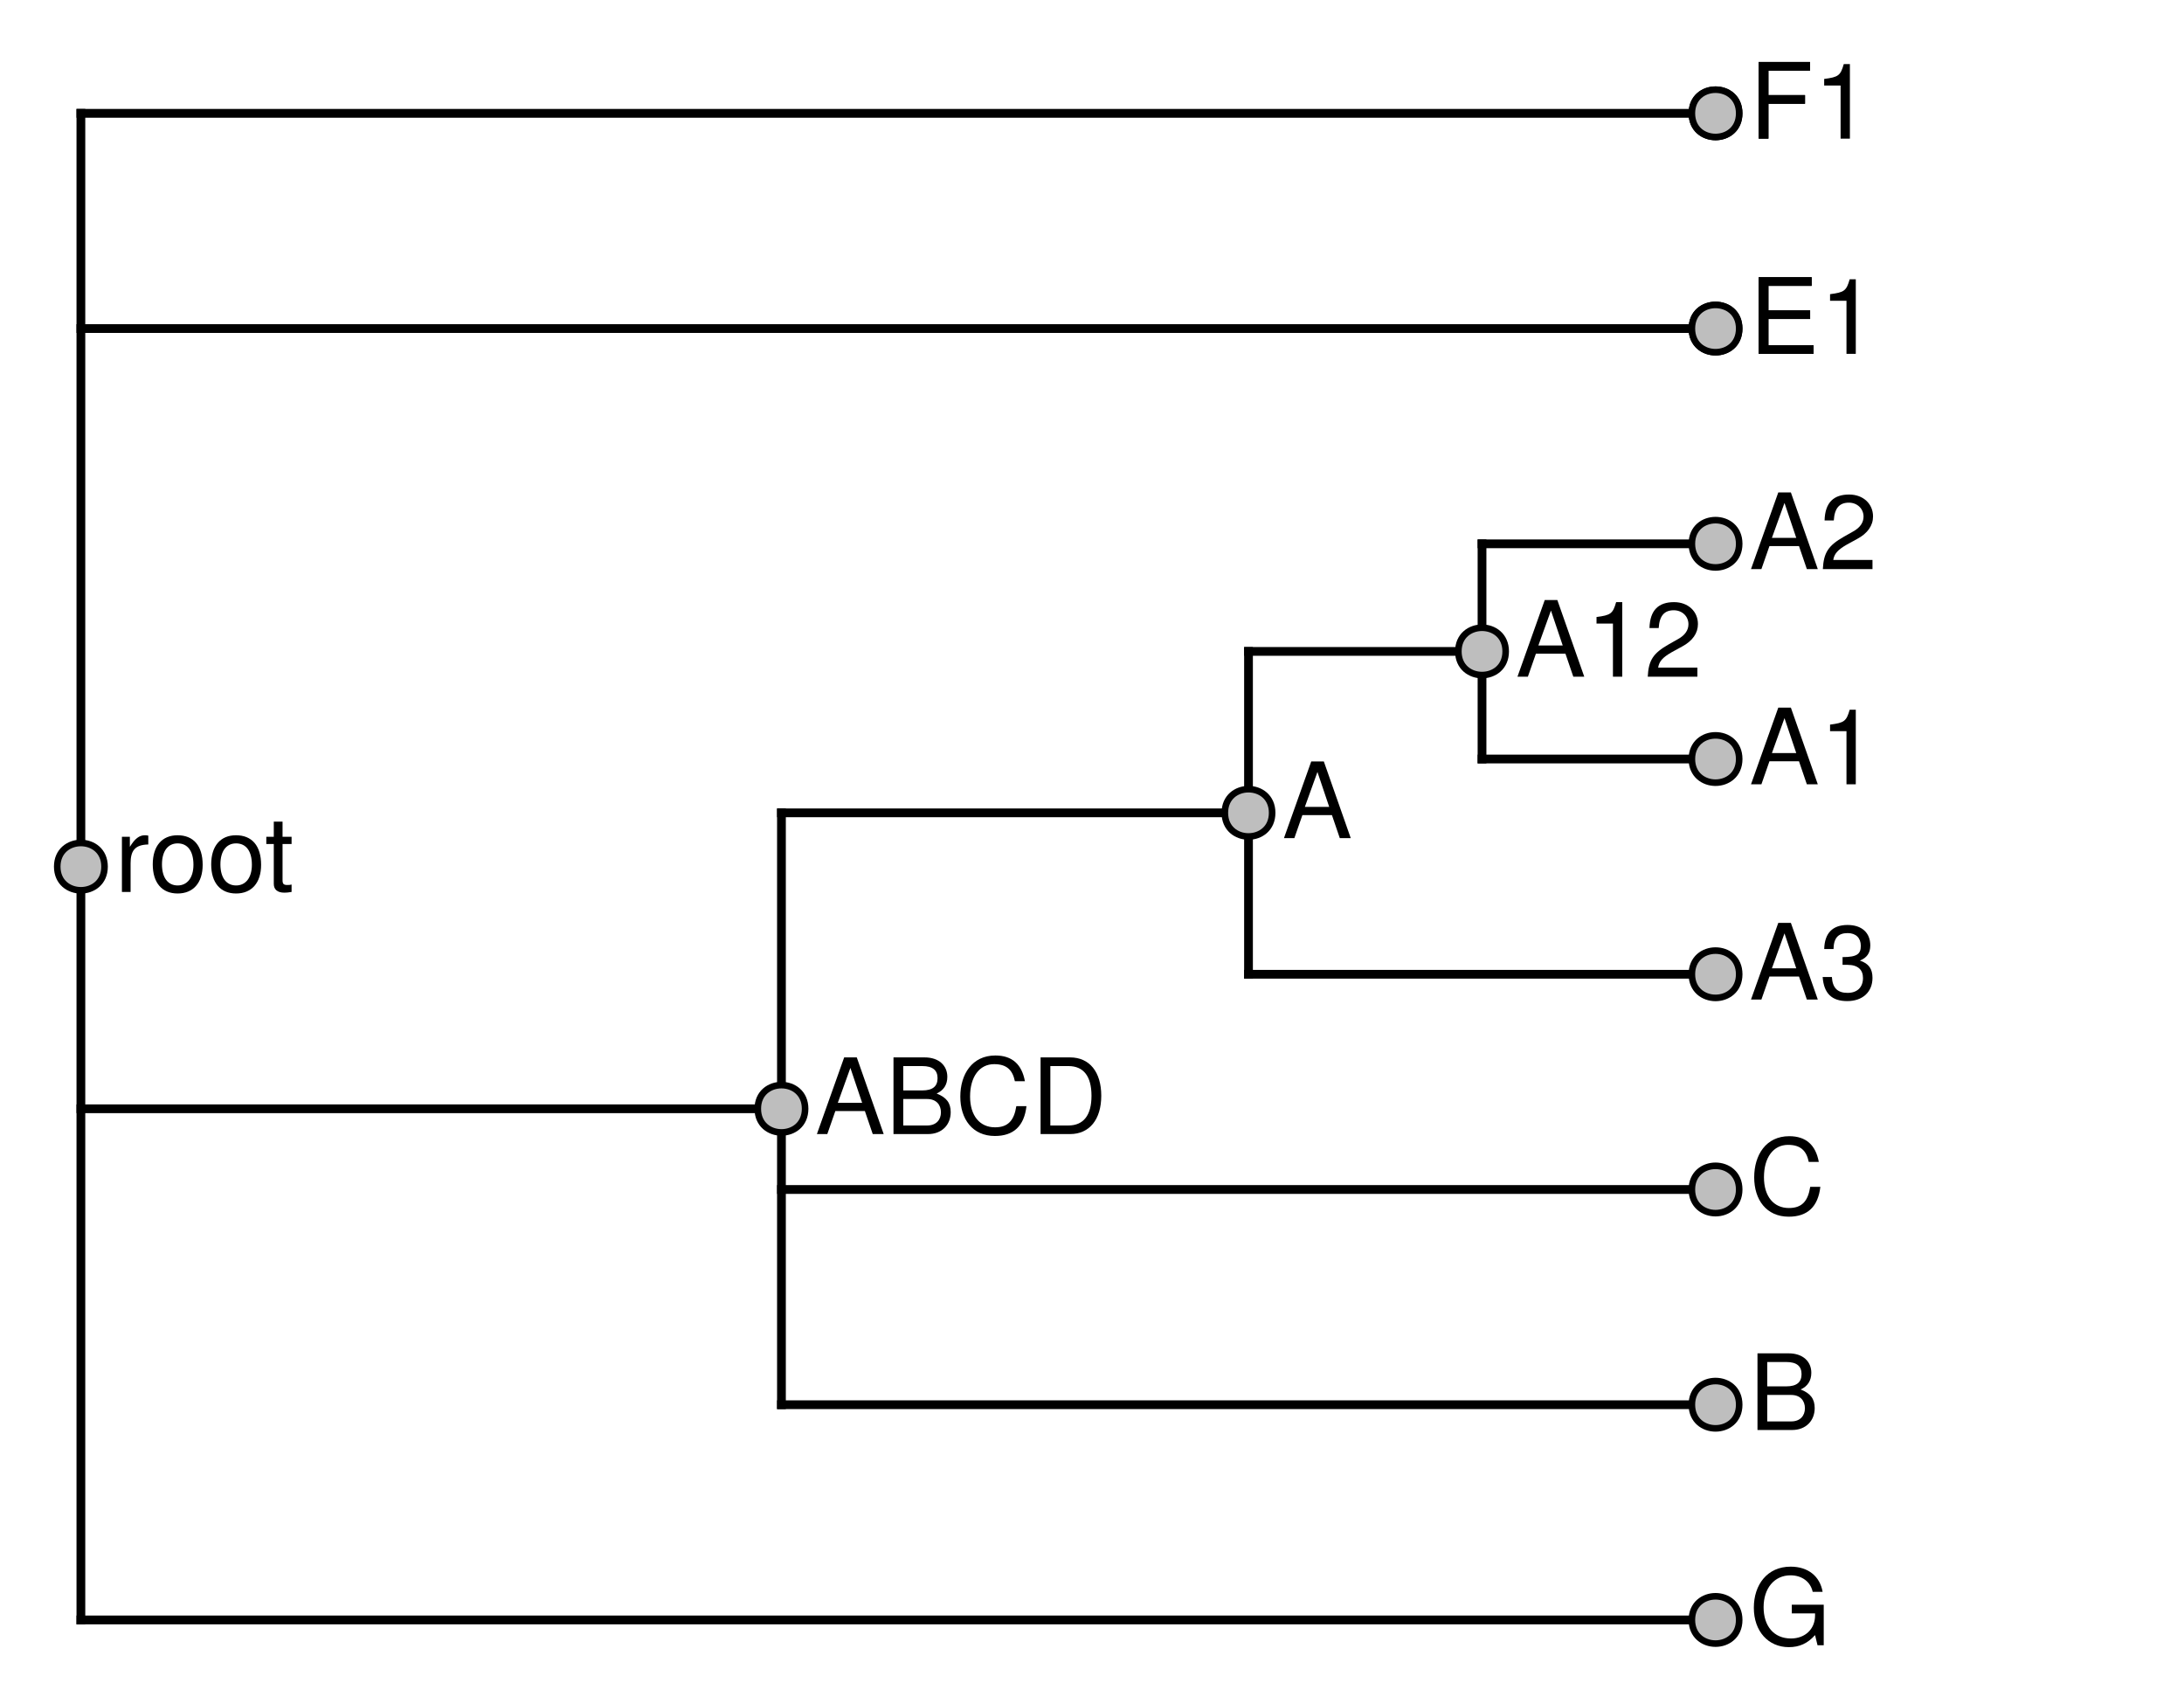
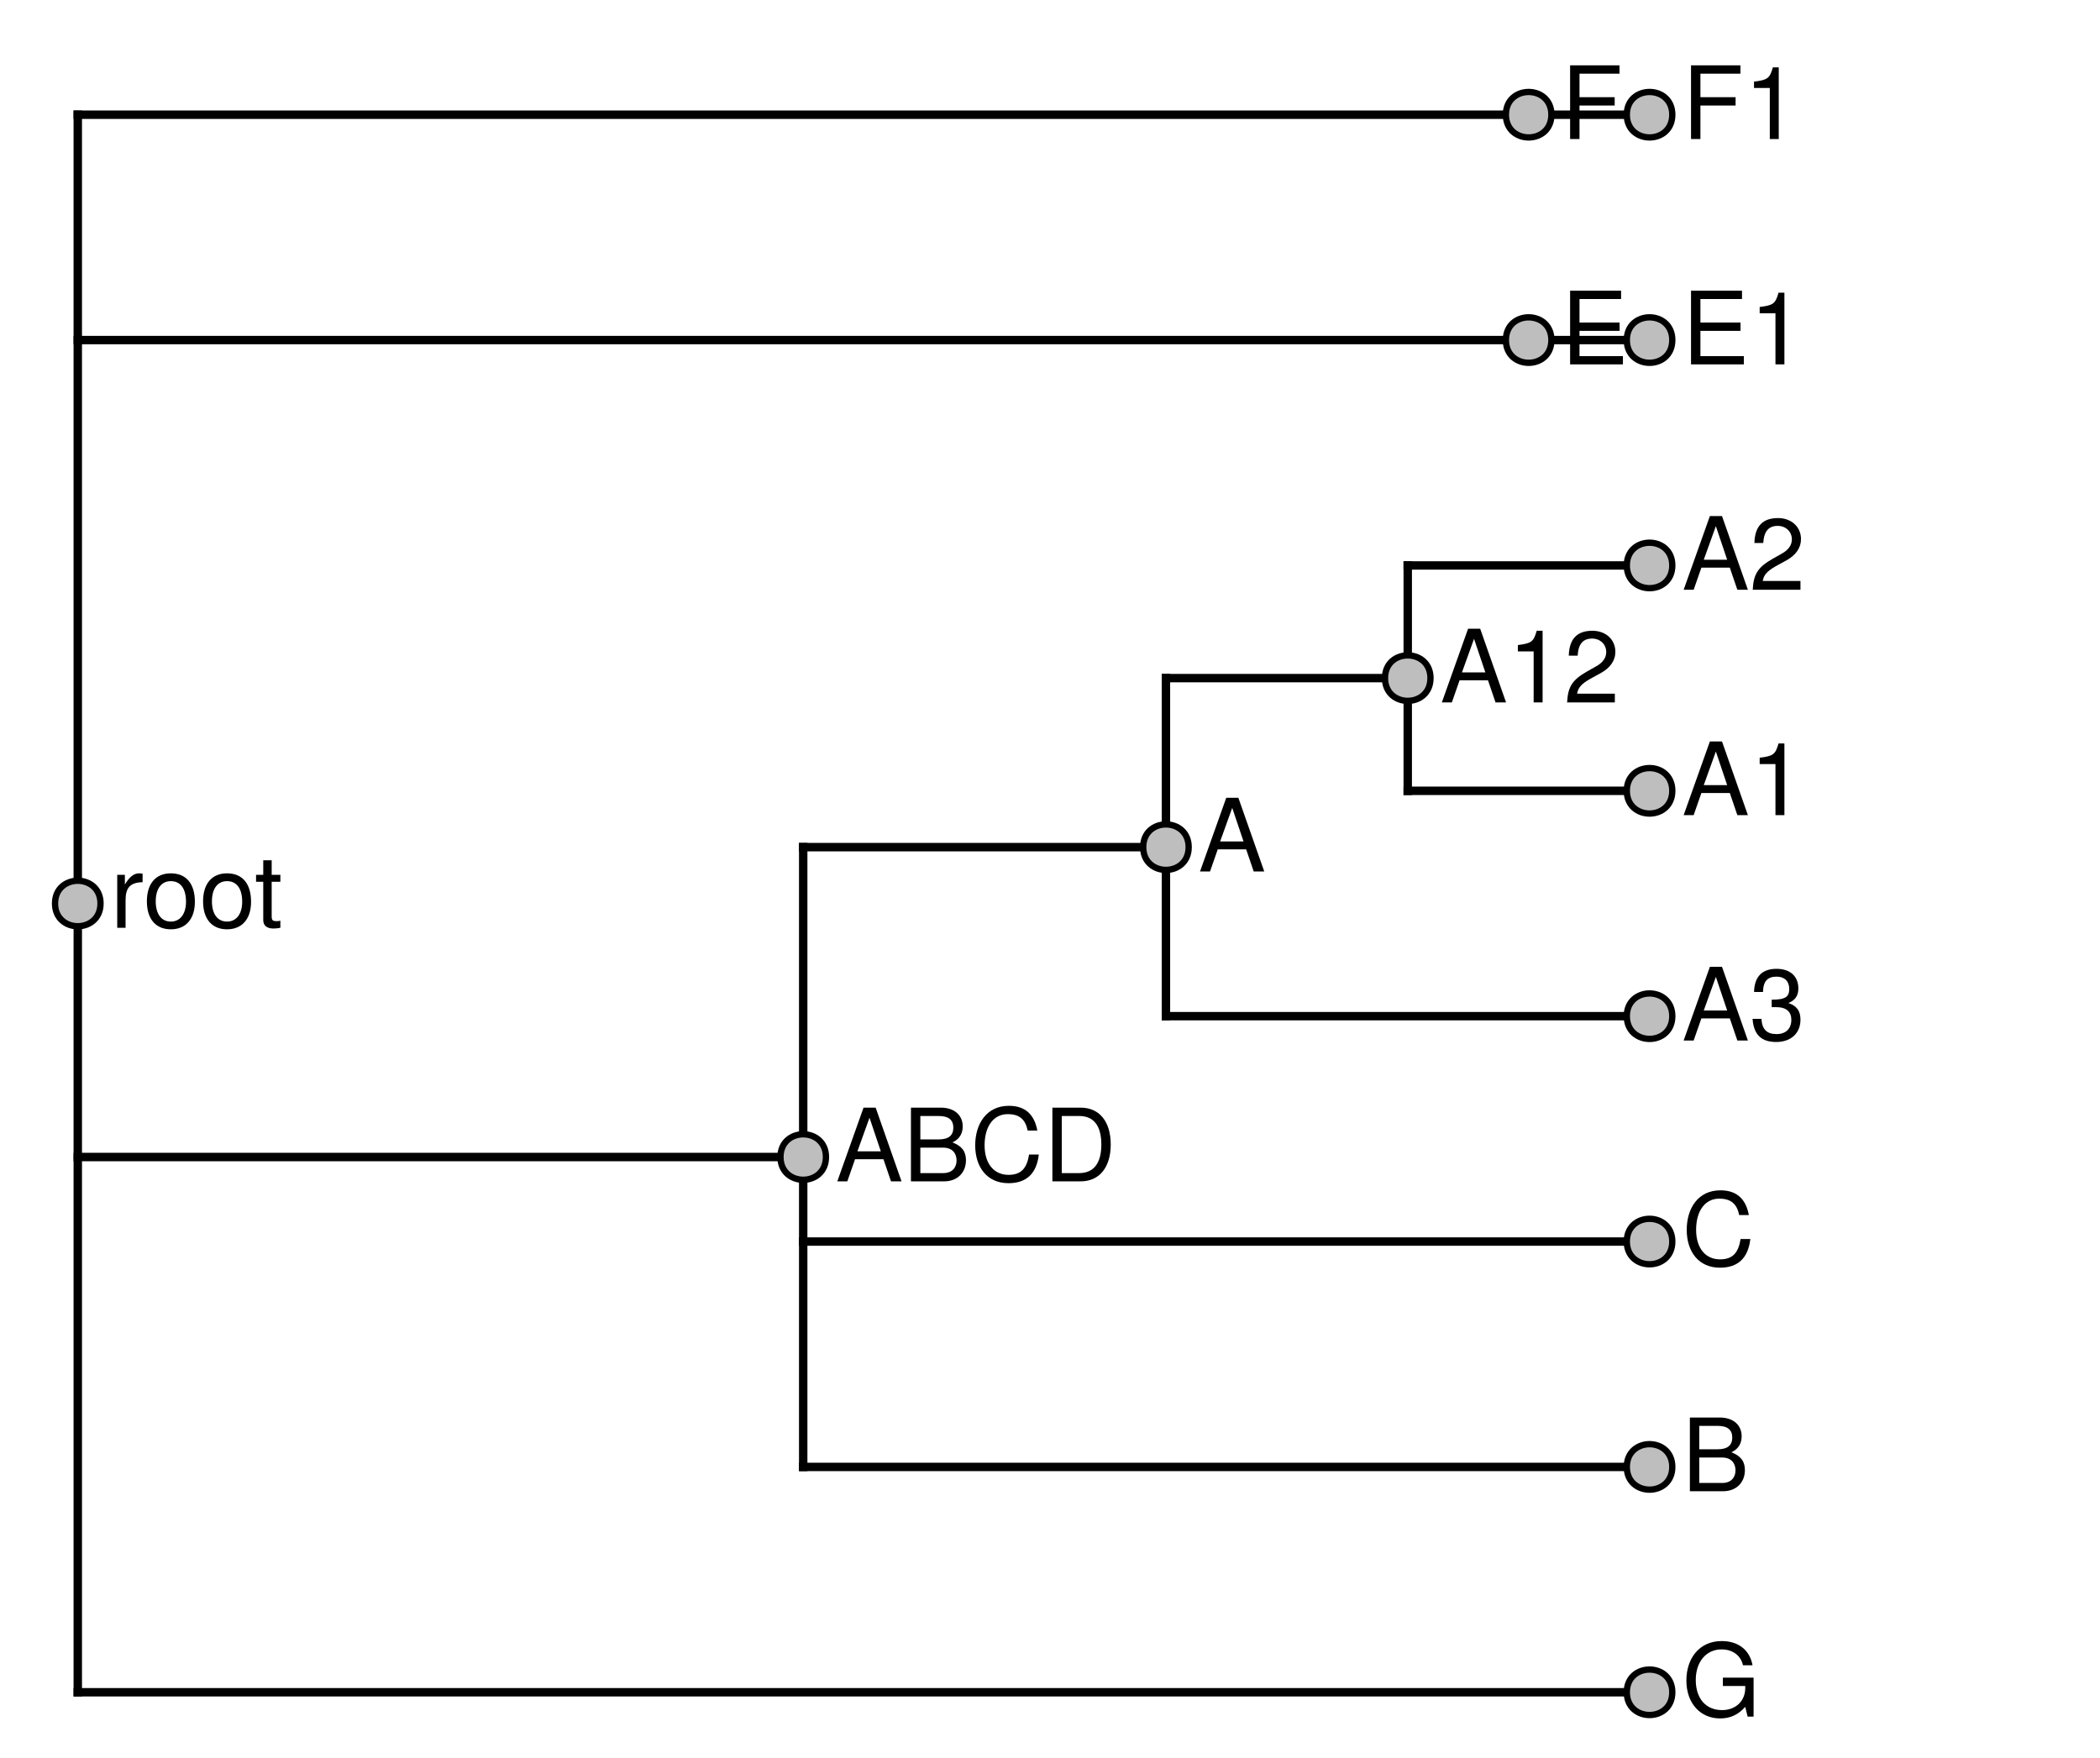
- <svg xmlns="http://www.w3.org/2000/svg" xmlns:xlink="http://www.w3.org/1999/xlink" width="374pt" height="288pt" viewBox="0 0 374 288" version="1.1">
+ <svg xmlns="http://www.w3.org/2000/svg" xmlns:xlink="http://www.w3.org/1999/xlink" width="374pt" height="313pt" viewBox="0 0 374 313" version="1.1">
  <defs>
    <g>
      <symbol overflow="visible" id="glyph0-0">
        <path style="stroke:none;" d="" />
      </symbol>
      <symbol overflow="visible" id="glyph0-1">
        <path style="stroke:none;" d="M 12.766 0 L 12.766 -6.938 L 7.297 -6.938 L 7.297 -5.453 L 11.281 -5.453 L 11.281 -5.094 C 11.281 -2.75 9.562 -1.156 7.156 -1.156 C 4.188 -1.156 2.469 -3.312 2.469 -6.516 C 2.469 -9.734 4.297 -11.969 7.078 -11.969 C 9.078 -11.969 10.516 -10.828 10.875 -9.141 L 12.578 -9.141 C 12.109 -11.812 10.094 -13.453 7.094 -13.453 C 3.078 -13.453 0.797 -10.344 0.797 -6.422 C 0.797 -2.391 3.266 0.328 6.797 0.328 C 8.594 0.328 10.016 -0.312 11.281 -1.734 L 11.703 0 Z M 12.766 0 " />
      </symbol>
      <symbol overflow="visible" id="glyph0-2">
        <path style="stroke:none;" d="M 11.219 -3.75 C 11.219 -5.328 10.5 -6.281 8.812 -6.938 C 10.016 -7.484 10.641 -8.453 10.641 -9.797 C 10.641 -11.703 9.234 -13.125 6.75 -13.125 L 1.422 -13.125 L 1.422 0 L 7.344 0 C 9.703 0 11.219 -1.578 11.219 -3.75 Z M 8.969 -9.562 C 8.969 -8.219 8.188 -7.469 6.344 -7.469 L 3.094 -7.469 L 3.094 -11.641 L 6.344 -11.641 C 8.188 -11.641 8.969 -10.891 8.969 -9.562 Z M 9.547 -3.719 C 9.547 -2.469 8.766 -1.469 7.188 -1.469 L 3.094 -1.469 L 3.094 -6 L 7.188 -6 C 8.766 -6 9.547 -5 9.547 -3.719 Z M 9.547 -3.719 " />
      </symbol>
      <symbol overflow="visible" id="glyph0-3">
        <path style="stroke:none;" d="M 12.188 -4.781 L 10.453 -4.781 C 10.062 -2.297 9.016 -1.156 6.797 -1.156 C 4.188 -1.156 2.531 -3.156 2.531 -6.422 C 2.531 -9.797 4.125 -11.969 6.656 -11.969 C 8.719 -11.969 9.797 -11.047 10.203 -9.047 L 11.922 -9.047 C 11.391 -11.938 9.734 -13.453 6.859 -13.453 C 2.875 -13.453 0.859 -10.234 0.859 -6.406 C 0.859 -2.578 2.938 0.328 6.781 0.328 C 9.984 0.328 11.797 -1.375 12.188 -4.781 Z M 12.188 -4.781 " />
      </symbol>
      <symbol overflow="visible" id="glyph0-4">
        <path style="stroke:none;" d="M 11.75 0 L 7.141 -13.125 L 4.984 -13.125 L 0.312 0 L 2.094 0 L 3.469 -3.938 L 8.531 -3.938 L 9.875 0 Z M 8.062 -5.344 L 3.891 -5.344 L 6.047 -11.328 Z M 8.062 -5.344 " />
      </symbol>
      <symbol overflow="visible" id="glyph0-5">
        <path style="stroke:none;" d="M 9.109 -3.703 C 9.109 -5.25 8.484 -6.156 6.953 -6.672 C 8.141 -7.141 8.734 -7.969 8.734 -9.25 C 8.734 -11.453 7.266 -12.766 4.844 -12.766 C 2.266 -12.766 0.906 -11.359 0.844 -8.641 L 2.438 -8.641 C 2.469 -10.531 3.234 -11.375 4.859 -11.375 C 6.266 -11.375 7.109 -10.547 7.109 -9.203 C 7.109 -7.828 6.516 -7.266 3.984 -7.266 L 3.984 -5.938 L 4.844 -5.938 C 6.594 -5.938 7.484 -5.109 7.484 -3.688 C 7.484 -2.094 6.5 -1.141 4.844 -1.141 C 3.109 -1.141 2.266 -2 2.156 -3.859 L 0.578 -3.859 C 0.781 -1.016 2.172 0.266 4.781 0.266 C 7.422 0.266 9.109 -1.297 9.109 -3.703 Z M 9.109 -3.703 " />
      </symbol>
      <symbol overflow="visible" id="glyph0-6">
        <path style="stroke:none;" d="M 6.25 0 L 6.25 -12.766 L 5.203 -12.766 C 4.641 -10.797 4.281 -10.531 1.844 -10.219 L 1.844 -9.094 L 4.656 -9.094 L 4.656 0 Z M 6.25 0 " />
      </symbol>
      <symbol overflow="visible" id="glyph0-7">
        <path style="stroke:none;" d="M 9.203 -9.016 C 9.203 -11.172 7.531 -12.766 5.109 -12.766 C 2.5 -12.766 0.984 -11.438 0.906 -8.328 L 2.484 -8.328 C 2.609 -10.469 3.484 -11.375 5.062 -11.375 C 6.5 -11.375 7.578 -10.344 7.578 -8.984 C 7.578 -7.969 6.984 -7.109 5.844 -6.469 L 4.188 -5.531 C 1.531 -4.016 0.75 -2.812 0.609 0 L 9.109 0 L 9.109 -1.562 L 2.391 -1.562 C 2.562 -2.609 3.125 -3.281 4.703 -4.188 L 6.5 -5.172 C 8.281 -6.125 9.203 -7.453 9.203 -9.016 Z M 9.203 -9.016 " />
      </symbol>
      <symbol overflow="visible" id="glyph0-8">
        <path style="stroke:none;" d="M 11.031 0 L 11.031 -1.469 L 3.297 -1.469 L 3.297 -5.969 L 10.438 -5.969 L 10.438 -7.453 L 3.297 -7.453 L 3.297 -11.641 L 10.703 -11.641 L 10.703 -13.125 L 1.625 -13.125 L 1.625 0 Z M 11.031 0 " />
      </symbol>
      <symbol overflow="visible" id="glyph0-9">
        <path style="stroke:none;" d="M 10.422 -11.641 L 10.422 -13.125 L 1.625 -13.125 L 1.625 0 L 3.297 0 L 3.297 -5.969 L 9.562 -5.969 L 9.562 -7.453 L 3.297 -7.453 L 3.297 -11.641 Z M 10.422 -11.641 " />
      </symbol>
      <symbol overflow="visible" id="glyph0-10">
        <path style="stroke:none;" d="M 5.781 -8.125 L 5.781 -9.641 C 5.531 -9.688 5.406 -9.703 5.203 -9.703 C 4.234 -9.703 3.484 -9.125 2.625 -7.719 L 2.625 -9.438 L 1.266 -9.438 L 1.266 0 L 2.75 0 L 2.75 -4.891 C 2.75 -7.016 3.453 -8.078 5.781 -8.125 Z M 5.781 -8.125 " />
      </symbol>
      <symbol overflow="visible" id="glyph0-11">
        <path style="stroke:none;" d="M 9.188 -4.641 C 9.188 -7.906 7.609 -9.703 4.891 -9.703 C 2.25 -9.703 0.641 -7.891 0.641 -4.719 C 0.641 -1.547 2.234 0.266 4.906 0.266 C 7.562 0.266 9.188 -1.547 9.188 -4.641 Z M 7.609 -4.656 C 7.609 -2.453 6.562 -1.109 4.906 -1.109 C 3.234 -1.109 2.219 -2.438 2.219 -4.719 C 2.219 -6.984 3.234 -8.312 4.906 -8.312 C 6.609 -8.312 7.609 -7 7.609 -4.656 Z M 7.609 -4.656 " />
      </symbol>
      <symbol overflow="visible" id="glyph0-12">
        <path style="stroke:none;" d="M 4.578 0 L 4.578 -1.266 C 4.375 -1.203 4.141 -1.188 3.859 -1.188 C 3.203 -1.188 3.031 -1.375 3.031 -2.031 L 3.031 -8.203 L 4.578 -8.203 L 4.578 -9.438 L 3.031 -9.438 L 3.031 -12.031 L 1.531 -12.031 L 1.531 -9.438 L 0.25 -9.438 L 0.25 -8.203 L 1.531 -8.203 L 1.531 -1.375 C 1.531 -0.406 2.172 0.125 3.344 0.125 C 3.703 0.125 4.062 0.094 4.578 0 Z M 4.578 0 " />
      </symbol>
      <symbol overflow="visible" id="glyph0-13">
        <path style="stroke:none;" d="M 12 -6.562 C 12 -10.641 9.984 -13.125 6.656 -13.125 L 1.609 -13.125 L 1.609 0 L 6.656 0 C 9.969 0 12 -2.484 12 -6.562 Z M 10.328 -6.547 C 10.328 -3.234 8.969 -1.469 6.375 -1.469 L 3.281 -1.469 L 3.281 -11.641 L 6.375 -11.641 C 8.969 -11.641 10.328 -9.906 10.328 -6.547 Z M 10.328 -6.547 " />
      </symbol>
    </g>
  </defs>
  <g id="surface1">
-     <rect x="0" y="0" width="374" height="288" style="fill:rgb(100%,100%,100%);fill-opacity:1;stroke:none;" />
-     <path style="fill:none;stroke-width:1.5;stroke-linecap:square;stroke-linejoin:round;stroke:rgb(0%,0%,0%);stroke-opacity:1;stroke-miterlimit:10;" d="M 13.852 277.332 L 293.777 277.332 " />
-     <path style="fill:none;stroke-width:1.5;stroke-linecap:square;stroke-linejoin:round;stroke:rgb(0%,0%,0%);stroke-opacity:1;stroke-miterlimit:10;" d="M 13.852 189.82 L 133.82 189.82 " />
-     <path style="fill:none;stroke-width:1.5;stroke-linecap:square;stroke-linejoin:round;stroke:rgb(0%,0%,0%);stroke-opacity:1;stroke-miterlimit:10;" d="M 133.82 240.484 L 293.777 240.484 " />
-     <path style="fill:none;stroke-width:1.5;stroke-linecap:square;stroke-linejoin:round;stroke:rgb(0%,0%,0%);stroke-opacity:1;stroke-miterlimit:10;" d="M 133.82 203.641 L 293.777 203.641 " />
-     <path style="fill:none;stroke-width:1.5;stroke-linecap:square;stroke-linejoin:round;stroke:rgb(0%,0%,0%);stroke-opacity:1;stroke-miterlimit:10;" d="M 133.82 139.156 L 213.801 139.156 " />
-     <path style="fill:none;stroke-width:1.5;stroke-linecap:square;stroke-linejoin:round;stroke:rgb(0%,0%,0%);stroke-opacity:1;stroke-miterlimit:10;" d="M 213.801 166.793 L 293.777 166.793 " />
-     <path style="fill:none;stroke-width:1.5;stroke-linecap:square;stroke-linejoin:round;stroke:rgb(0%,0%,0%);stroke-opacity:1;stroke-miterlimit:10;" d="M 213.801 111.52 L 253.789 111.52 " />
-     <path style="fill:none;stroke-width:1.5;stroke-linecap:square;stroke-linejoin:round;stroke:rgb(0%,0%,0%);stroke-opacity:1;stroke-miterlimit:10;" d="M 253.789 129.945 L 293.777 129.945 " />
-     <path style="fill:none;stroke-width:1.5;stroke-linecap:square;stroke-linejoin:round;stroke:rgb(0%,0%,0%);stroke-opacity:1;stroke-miterlimit:10;" d="M 253.789 93.098 L 293.777 93.098 " />
-     <path style="fill:none;stroke-width:1.5;stroke-linecap:square;stroke-linejoin:round;stroke:rgb(0%,0%,0%);stroke-opacity:1;stroke-miterlimit:10;" d="M 13.852 56.25 L 293.777 56.25 " />
-     <path style="fill:none;stroke-width:1.5;stroke-linecap:square;stroke-linejoin:round;stroke:rgb(0%,0%,0%);stroke-opacity:1;stroke-miterlimit:10;" d="M 293.777 56.25 L 293.777 56.25 " />
-     <path style="fill:none;stroke-width:1.5;stroke-linecap:square;stroke-linejoin:round;stroke:rgb(0%,0%,0%);stroke-opacity:1;stroke-miterlimit:10;" d="M 13.852 19.402 L 293.777 19.402 " />
-     <path style="fill:none;stroke-width:1.5;stroke-linecap:square;stroke-linejoin:round;stroke:rgb(0%,0%,0%);stroke-opacity:1;stroke-miterlimit:10;" d="M 293.777 19.402 L 293.777 19.402 " />
-     <path style="fill:none;stroke-width:1.5;stroke-linecap:square;stroke-linejoin:round;stroke:rgb(0%,0%,0%);stroke-opacity:1;stroke-miterlimit:10;" d="M 13.852 277.332 L 13.852 19.402 " />
-     <path style="fill:none;stroke-width:1.5;stroke-linecap:square;stroke-linejoin:round;stroke:rgb(0%,0%,0%);stroke-opacity:1;stroke-miterlimit:10;" d="M 133.82 240.484 L 133.82 139.156 " />
-     <path style="fill:none;stroke-width:1.5;stroke-linecap:square;stroke-linejoin:round;stroke:rgb(0%,0%,0%);stroke-opacity:1;stroke-miterlimit:10;" d="M 213.801 166.793 L 213.801 111.52 " />
-     <path style="fill:none;stroke-width:1.5;stroke-linecap:square;stroke-linejoin:round;stroke:rgb(0%,0%,0%);stroke-opacity:1;stroke-miterlimit:10;" d="M 253.789 129.945 L 253.789 93.098 " />
-     <path style="fill-rule:nonzero;fill:rgb(74.51%,74.51%,74.51%);fill-opacity:1;stroke-width:1.125;stroke-linecap:round;stroke-linejoin:round;stroke:rgb(0%,0%,0%);stroke-opacity:1;stroke-miterlimit:10;" d="M 297.828 277.332 C 297.828 282.734 289.727 282.734 289.727 277.332 C 289.727 271.934 297.828 271.934 297.828 277.332 " />
-     <path style="fill-rule:nonzero;fill:rgb(74.51%,74.51%,74.51%);fill-opacity:1;stroke-width:1.125;stroke-linecap:round;stroke-linejoin:round;stroke:rgb(0%,0%,0%);stroke-opacity:1;stroke-miterlimit:10;" d="M 137.871 189.82 C 137.871 195.223 129.77 195.223 129.77 189.82 C 129.77 184.422 137.871 184.422 137.871 189.82 " />
-     <path style="fill-rule:nonzero;fill:rgb(74.51%,74.51%,74.51%);fill-opacity:1;stroke-width:1.125;stroke-linecap:round;stroke-linejoin:round;stroke:rgb(0%,0%,0%);stroke-opacity:1;stroke-miterlimit:10;" d="M 297.828 240.484 C 297.828 245.887 289.727 245.887 289.727 240.484 C 289.727 235.086 297.828 235.086 297.828 240.484 " />
-     <path style="fill-rule:nonzero;fill:rgb(74.51%,74.51%,74.51%);fill-opacity:1;stroke-width:1.125;stroke-linecap:round;stroke-linejoin:round;stroke:rgb(0%,0%,0%);stroke-opacity:1;stroke-miterlimit:10;" d="M 297.828 203.641 C 297.828 209.039 289.727 209.039 289.727 203.641 C 289.727 198.238 297.828 198.238 297.828 203.641 " />
-     <path style="fill-rule:nonzero;fill:rgb(74.51%,74.51%,74.51%);fill-opacity:1;stroke-width:1.125;stroke-linecap:round;stroke-linejoin:round;stroke:rgb(0%,0%,0%);stroke-opacity:1;stroke-miterlimit:10;" d="M 217.848 139.156 C 217.848 144.555 209.75 144.555 209.75 139.156 C 209.75 133.758 217.848 133.758 217.848 139.156 " />
-     <path style="fill-rule:nonzero;fill:rgb(74.51%,74.51%,74.51%);fill-opacity:1;stroke-width:1.125;stroke-linecap:round;stroke-linejoin:round;stroke:rgb(0%,0%,0%);stroke-opacity:1;stroke-miterlimit:10;" d="M 297.828 166.793 C 297.828 172.191 289.727 172.191 289.727 166.793 C 289.727 161.391 297.828 161.391 297.828 166.793 " />
-     <path style="fill-rule:nonzero;fill:rgb(74.51%,74.51%,74.51%);fill-opacity:1;stroke-width:1.125;stroke-linecap:round;stroke-linejoin:round;stroke:rgb(0%,0%,0%);stroke-opacity:1;stroke-miterlimit:10;" d="M 257.84 111.52 C 257.84 116.922 249.738 116.922 249.738 111.52 C 249.738 106.121 257.84 106.121 257.84 111.52 " />
-     <path style="fill-rule:nonzero;fill:rgb(74.51%,74.51%,74.51%);fill-opacity:1;stroke-width:1.125;stroke-linecap:round;stroke-linejoin:round;stroke:rgb(0%,0%,0%);stroke-opacity:1;stroke-miterlimit:10;" d="M 297.828 129.945 C 297.828 135.344 289.727 135.344 289.727 129.945 C 289.727 124.543 297.828 124.543 297.828 129.945 " />
-     <path style="fill-rule:nonzero;fill:rgb(74.51%,74.51%,74.51%);fill-opacity:1;stroke-width:1.125;stroke-linecap:round;stroke-linejoin:round;stroke:rgb(0%,0%,0%);stroke-opacity:1;stroke-miterlimit:10;" d="M 297.828 93.098 C 297.828 98.496 289.727 98.496 289.727 93.098 C 289.727 87.699 297.828 87.699 297.828 93.098 " />
-     <path style="fill-rule:nonzero;fill:rgb(74.51%,74.51%,74.51%);fill-opacity:1;stroke-width:1.125;stroke-linecap:round;stroke-linejoin:round;stroke:rgb(0%,0%,0%);stroke-opacity:1;stroke-miterlimit:10;" d="M 297.828 56.25 C 297.828 61.648 289.727 61.648 289.727 56.25 C 289.727 50.852 297.828 50.852 297.828 56.25 " />
-     <path style="fill-rule:nonzero;fill:rgb(74.51%,74.51%,74.51%);fill-opacity:1;stroke-width:1.125;stroke-linecap:round;stroke-linejoin:round;stroke:rgb(0%,0%,0%);stroke-opacity:1;stroke-miterlimit:10;" d="M 297.828 56.25 C 297.828 61.648 289.727 61.648 289.727 56.25 C 289.727 50.852 297.828 50.852 297.828 56.25 " />
-     <path style="fill-rule:nonzero;fill:rgb(74.51%,74.51%,74.51%);fill-opacity:1;stroke-width:1.125;stroke-linecap:round;stroke-linejoin:round;stroke:rgb(0%,0%,0%);stroke-opacity:1;stroke-miterlimit:10;" d="M 297.828 19.402 C 297.828 24.805 289.727 24.805 289.727 19.402 C 289.727 14.004 297.828 14.004 297.828 19.402 " />
-     <path style="fill-rule:nonzero;fill:rgb(74.51%,74.51%,74.51%);fill-opacity:1;stroke-width:1.125;stroke-linecap:round;stroke-linejoin:round;stroke:rgb(0%,0%,0%);stroke-opacity:1;stroke-miterlimit:10;" d="M 297.828 19.402 C 297.828 24.805 289.727 24.805 289.727 19.402 C 289.727 14.004 297.828 14.004 297.828 19.402 " />
+     <rect x="0" y="0" width="374" height="313" style="fill:rgb(100%,100%,100%);fill-opacity:1;stroke:none;" />
+     <path style="fill:none;stroke-width:1.5;stroke-linecap:square;stroke-linejoin:round;stroke:rgb(0%,0%,0%);stroke-opacity:1;stroke-miterlimit:10;" d="M 13.852 301.406 L 293.777 301.406 " />
+     <path style="fill:none;stroke-width:1.5;stroke-linecap:square;stroke-linejoin:round;stroke:rgb(0%,0%,0%);stroke-opacity:1;stroke-miterlimit:10;" d="M 13.852 206.074 L 143.047 206.074 " />
+     <path style="fill:none;stroke-width:1.5;stroke-linecap:square;stroke-linejoin:round;stroke:rgb(0%,0%,0%);stroke-opacity:1;stroke-miterlimit:10;" d="M 143.047 261.27 L 293.777 261.27 " />
+     <path style="fill:none;stroke-width:1.5;stroke-linecap:square;stroke-linejoin:round;stroke:rgb(0%,0%,0%);stroke-opacity:1;stroke-miterlimit:10;" d="M 143.047 221.129 L 293.777 221.129 " />
+     <path style="fill:none;stroke-width:1.5;stroke-linecap:square;stroke-linejoin:round;stroke:rgb(0%,0%,0%);stroke-opacity:1;stroke-miterlimit:10;" d="M 143.047 150.883 L 207.648 150.883 " />
+     <path style="fill:none;stroke-width:1.5;stroke-linecap:square;stroke-linejoin:round;stroke:rgb(0%,0%,0%);stroke-opacity:1;stroke-miterlimit:10;" d="M 207.648 180.988 L 293.777 180.988 " />
+     <path style="fill:none;stroke-width:1.5;stroke-linecap:square;stroke-linejoin:round;stroke:rgb(0%,0%,0%);stroke-opacity:1;stroke-miterlimit:10;" d="M 207.648 120.777 L 250.711 120.777 " />
+     <path style="fill:none;stroke-width:1.5;stroke-linecap:square;stroke-linejoin:round;stroke:rgb(0%,0%,0%);stroke-opacity:1;stroke-miterlimit:10;" d="M 250.711 140.848 L 293.777 140.848 " />
+     <path style="fill:none;stroke-width:1.5;stroke-linecap:square;stroke-linejoin:round;stroke:rgb(0%,0%,0%);stroke-opacity:1;stroke-miterlimit:10;" d="M 250.711 100.711 L 293.777 100.711 " />
+     <path style="fill:none;stroke-width:1.5;stroke-linecap:square;stroke-linejoin:round;stroke:rgb(0%,0%,0%);stroke-opacity:1;stroke-miterlimit:10;" d="M 13.852 60.57 L 272.246 60.57 " />
+     <path style="fill:none;stroke-width:1.5;stroke-linecap:square;stroke-linejoin:round;stroke:rgb(0%,0%,0%);stroke-opacity:1;stroke-miterlimit:10;" d="M 272.246 60.57 L 293.777 60.57 " />
+     <path style="fill:none;stroke-width:1.5;stroke-linecap:square;stroke-linejoin:round;stroke:rgb(0%,0%,0%);stroke-opacity:1;stroke-miterlimit:10;" d="M 13.852 20.43 L 272.246 20.43 " />
+     <path style="fill:none;stroke-width:1.5;stroke-linecap:square;stroke-linejoin:round;stroke:rgb(0%,0%,0%);stroke-opacity:1;stroke-miterlimit:10;" d="M 272.246 20.43 L 293.777 20.43 " />
+     <path style="fill:none;stroke-width:1.5;stroke-linecap:square;stroke-linejoin:round;stroke:rgb(0%,0%,0%);stroke-opacity:1;stroke-miterlimit:10;" d="M 13.852 301.406 L 13.852 20.43 " />
+     <path style="fill:none;stroke-width:1.5;stroke-linecap:square;stroke-linejoin:round;stroke:rgb(0%,0%,0%);stroke-opacity:1;stroke-miterlimit:10;" d="M 143.047 261.27 L 143.047 150.883 " />
+     <path style="fill:none;stroke-width:1.5;stroke-linecap:square;stroke-linejoin:round;stroke:rgb(0%,0%,0%);stroke-opacity:1;stroke-miterlimit:10;" d="M 207.648 180.988 L 207.648 120.777 " />
+     <path style="fill:none;stroke-width:1.5;stroke-linecap:square;stroke-linejoin:round;stroke:rgb(0%,0%,0%);stroke-opacity:1;stroke-miterlimit:10;" d="M 250.711 140.848 L 250.711 100.711 " />
+     <path style="fill-rule:nonzero;fill:rgb(74.51%,74.51%,74.51%);fill-opacity:1;stroke-width:1.125;stroke-linecap:round;stroke-linejoin:round;stroke:rgb(0%,0%,0%);stroke-opacity:1;stroke-miterlimit:10;" d="M 297.828 301.406 C 297.828 306.809 289.727 306.809 289.727 301.406 C 289.727 296.008 297.828 296.008 297.828 301.406 " />
+     <path style="fill-rule:nonzero;fill:rgb(74.51%,74.51%,74.51%);fill-opacity:1;stroke-width:1.125;stroke-linecap:round;stroke-linejoin:round;stroke:rgb(0%,0%,0%);stroke-opacity:1;stroke-miterlimit:10;" d="M 147.098 206.074 C 147.098 211.477 139 211.477 139 206.074 C 139 200.676 147.098 200.676 147.098 206.074 " />
+     <path style="fill-rule:nonzero;fill:rgb(74.51%,74.51%,74.51%);fill-opacity:1;stroke-width:1.125;stroke-linecap:round;stroke-linejoin:round;stroke:rgb(0%,0%,0%);stroke-opacity:1;stroke-miterlimit:10;" d="M 297.828 261.27 C 297.828 266.668 289.727 266.668 289.727 261.27 C 289.727 255.867 297.828 255.867 297.828 261.27 " />
+     <path style="fill-rule:nonzero;fill:rgb(74.51%,74.51%,74.51%);fill-opacity:1;stroke-width:1.125;stroke-linecap:round;stroke-linejoin:round;stroke:rgb(0%,0%,0%);stroke-opacity:1;stroke-miterlimit:10;" d="M 297.828 221.129 C 297.828 226.527 289.727 226.527 289.727 221.129 C 289.727 215.727 297.828 215.727 297.828 221.129 " />
+     <path style="fill-rule:nonzero;fill:rgb(74.51%,74.51%,74.51%);fill-opacity:1;stroke-width:1.125;stroke-linecap:round;stroke-linejoin:round;stroke:rgb(0%,0%,0%);stroke-opacity:1;stroke-miterlimit:10;" d="M 211.695 150.883 C 211.695 156.285 203.598 156.285 203.598 150.883 C 203.598 145.484 211.695 145.484 211.695 150.883 " />
+     <path style="fill-rule:nonzero;fill:rgb(74.51%,74.51%,74.51%);fill-opacity:1;stroke-width:1.125;stroke-linecap:round;stroke-linejoin:round;stroke:rgb(0%,0%,0%);stroke-opacity:1;stroke-miterlimit:10;" d="M 297.828 180.988 C 297.828 186.387 289.727 186.387 289.727 180.988 C 289.727 175.59 297.828 175.59 297.828 180.988 " />
+     <path style="fill-rule:nonzero;fill:rgb(74.51%,74.51%,74.51%);fill-opacity:1;stroke-width:1.125;stroke-linecap:round;stroke-linejoin:round;stroke:rgb(0%,0%,0%);stroke-opacity:1;stroke-miterlimit:10;" d="M 254.762 120.777 C 254.762 126.18 246.664 126.18 246.664 120.777 C 246.664 115.379 254.762 115.379 254.762 120.777 " />
+     <path style="fill-rule:nonzero;fill:rgb(74.51%,74.51%,74.51%);fill-opacity:1;stroke-width:1.125;stroke-linecap:round;stroke-linejoin:round;stroke:rgb(0%,0%,0%);stroke-opacity:1;stroke-miterlimit:10;" d="M 297.828 140.848 C 297.828 146.25 289.727 146.25 289.727 140.848 C 289.727 135.449 297.828 135.449 297.828 140.848 " />
+     <path style="fill-rule:nonzero;fill:rgb(74.51%,74.51%,74.51%);fill-opacity:1;stroke-width:1.125;stroke-linecap:round;stroke-linejoin:round;stroke:rgb(0%,0%,0%);stroke-opacity:1;stroke-miterlimit:10;" d="M 297.828 100.711 C 297.828 106.109 289.727 106.109 289.727 100.711 C 289.727 95.309 297.828 95.309 297.828 100.711 " />
+     <path style="fill-rule:nonzero;fill:rgb(74.51%,74.51%,74.51%);fill-opacity:1;stroke-width:1.125;stroke-linecap:round;stroke-linejoin:round;stroke:rgb(0%,0%,0%);stroke-opacity:1;stroke-miterlimit:10;" d="M 276.297 60.57 C 276.297 65.969 268.195 65.969 268.195 60.57 C 268.195 55.168 276.297 55.168 276.297 60.57 " />
+     <path style="fill-rule:nonzero;fill:rgb(74.51%,74.51%,74.51%);fill-opacity:1;stroke-width:1.125;stroke-linecap:round;stroke-linejoin:round;stroke:rgb(0%,0%,0%);stroke-opacity:1;stroke-miterlimit:10;" d="M 297.828 60.57 C 297.828 65.969 289.727 65.969 289.727 60.57 C 289.727 55.168 297.828 55.168 297.828 60.57 " />
+     <path style="fill-rule:nonzero;fill:rgb(74.51%,74.51%,74.51%);fill-opacity:1;stroke-width:1.125;stroke-linecap:round;stroke-linejoin:round;stroke:rgb(0%,0%,0%);stroke-opacity:1;stroke-miterlimit:10;" d="M 276.297 20.43 C 276.297 25.828 268.195 25.828 268.195 20.43 C 268.195 15.031 276.297 15.031 276.297 20.43 " />
+     <path style="fill-rule:nonzero;fill:rgb(74.51%,74.51%,74.51%);fill-opacity:1;stroke-width:1.125;stroke-linecap:round;stroke-linejoin:round;stroke:rgb(0%,0%,0%);stroke-opacity:1;stroke-miterlimit:10;" d="M 297.828 20.43 C 297.828 25.828 289.727 25.828 289.727 20.43 C 289.727 15.031 297.828 15.031 297.828 20.43 " />
    <g style="fill:rgb(0%,0%,0%);fill-opacity:1;">
-       <use xlink:href="#glyph0-1" x="299.539" y="281.664" />
+       <use xlink:href="#glyph0-1" x="299.539" y="305.738" />
    </g>
    <g style="fill:rgb(0%,0%,0%);fill-opacity:1;">
-       <use xlink:href="#glyph0-2" x="299.539" y="244.816" />
+       <use xlink:href="#glyph0-2" x="299.539" y="265.598" />
    </g>
    <g style="fill:rgb(0%,0%,0%);fill-opacity:1;">
-       <use xlink:href="#glyph0-3" x="299.539" y="207.969" />
+       <use xlink:href="#glyph0-3" x="299.539" y="225.457" />
    </g>
    <g style="fill:rgb(0%,0%,0%);fill-opacity:1;">
-       <use xlink:href="#glyph0-4" x="299.539" y="171.121" />
-       <use xlink:href="#glyph0-5" x="311.545" y="171.121" />
+       <use xlink:href="#glyph0-4" x="299.539" y="185.32" />
+       <use xlink:href="#glyph0-5" x="311.545" y="185.32" />
    </g>
    <g style="fill:rgb(0%,0%,0%);fill-opacity:1;">
-       <use xlink:href="#glyph0-4" x="299.539" y="134.273" />
-       <use xlink:href="#glyph0-6" x="311.545" y="134.273" />
+       <use xlink:href="#glyph0-4" x="299.539" y="145.18" />
+       <use xlink:href="#glyph0-6" x="311.545" y="145.18" />
    </g>
    <g style="fill:rgb(0%,0%,0%);fill-opacity:1;">
-       <use xlink:href="#glyph0-4" x="299.539" y="97.43" />
-       <use xlink:href="#glyph0-7" x="311.545" y="97.43" />
+       <use xlink:href="#glyph0-4" x="299.539" y="105.039" />
+       <use xlink:href="#glyph0-7" x="311.545" y="105.039" />
    </g>
    <g style="fill:rgb(0%,0%,0%);fill-opacity:1;">
-       <use xlink:href="#glyph0-8" x="299.539" y="60.582" />
-       <use xlink:href="#glyph0-6" x="311.545" y="60.582" />
+       <use xlink:href="#glyph0-8" x="299.539" y="64.898" />
+       <use xlink:href="#glyph0-6" x="311.545" y="64.898" />
    </g>
    <g style="fill:rgb(0%,0%,0%);fill-opacity:1;">
-       <use xlink:href="#glyph0-9" x="299.539" y="23.734" />
-       <use xlink:href="#glyph0-6" x="310.537" y="23.734" />
+       <use xlink:href="#glyph0-9" x="299.539" y="24.762" />
+       <use xlink:href="#glyph0-6" x="310.537" y="24.762" />
    </g>
-     <path style="fill-rule:nonzero;fill:rgb(74.51%,74.51%,74.51%);fill-opacity:1;stroke-width:1.125;stroke-linecap:round;stroke-linejoin:round;stroke:rgb(0%,0%,0%);stroke-opacity:1;stroke-miterlimit:10;" d="M 17.902 148.367 C 17.902 153.77 9.801 153.77 9.801 148.367 C 9.801 142.969 17.902 142.969 17.902 148.367 " />
+     <path style="fill-rule:nonzero;fill:rgb(74.51%,74.51%,74.51%);fill-opacity:1;stroke-width:1.125;stroke-linecap:round;stroke-linejoin:round;stroke:rgb(0%,0%,0%);stroke-opacity:1;stroke-miterlimit:10;" d="M 17.902 160.918 C 17.902 166.32 9.801 166.32 9.801 160.918 C 9.801 155.52 17.902 155.52 17.902 160.918 " />
    <g style="fill:rgb(0%,0%,0%);fill-opacity:1;">
-       <use xlink:href="#glyph0-10" x="19.613" y="152.699" />
-       <use xlink:href="#glyph0-11" x="25.518" y="152.699" />
-       <use xlink:href="#glyph0-11" x="35.525" y="152.699" />
-       <use xlink:href="#glyph0-12" x="45.354" y="152.699" />
+       <use xlink:href="#glyph0-10" x="19.613" y="165.25" />
+       <use xlink:href="#glyph0-11" x="25.518" y="165.25" />
+       <use xlink:href="#glyph0-11" x="35.525" y="165.25" />
+       <use xlink:href="#glyph0-12" x="45.354" y="165.25" />
    </g>
    <g style="fill:rgb(0%,0%,0%);fill-opacity:1;">
-       <use xlink:href="#glyph0-4" x="139.578" y="194.152" />
-       <use xlink:href="#glyph0-2" x="151.584" y="194.152" />
-       <use xlink:href="#glyph0-3" x="163.59" y="194.152" />
-       <use xlink:href="#glyph0-13" x="176.586" y="194.152" />
+       <use xlink:href="#glyph0-4" x="148.809" y="210.406" />
+       <use xlink:href="#glyph0-2" x="160.814" y="210.406" />
+       <use xlink:href="#glyph0-3" x="172.82" y="210.406" />
+       <use xlink:href="#glyph0-13" x="185.816" y="210.406" />
    </g>
    <g style="fill:rgb(0%,0%,0%);fill-opacity:1;">
-       <use xlink:href="#glyph0-4" x="219.559" y="143.488" />
+       <use xlink:href="#glyph0-4" x="213.406" y="155.215" />
    </g>
    <g style="fill:rgb(0%,0%,0%);fill-opacity:1;">
-       <use xlink:href="#glyph0-4" x="259.547" y="115.852" />
-       <use xlink:href="#glyph0-6" x="271.553" y="115.852" />
-       <use xlink:href="#glyph0-7" x="281.561" y="115.852" />
+       <use xlink:href="#glyph0-4" x="256.473" y="125.109" />
+       <use xlink:href="#glyph0-6" x="268.479" y="125.109" />
+       <use xlink:href="#glyph0-7" x="278.486" y="125.109" />
    </g>
    <g style="fill:rgb(0%,0%,0%);fill-opacity:1;">
-       <use xlink:href="#glyph0-8" x="299.539" y="60.582" />
+       <use xlink:href="#glyph0-8" x="278.004" y="64.898" />
    </g>
    <g style="fill:rgb(0%,0%,0%);fill-opacity:1;">
-       <use xlink:href="#glyph0-9" x="299.539" y="23.734" />
+       <use xlink:href="#glyph0-9" x="278.004" y="24.762" />
    </g>
  </g>
</svg>
